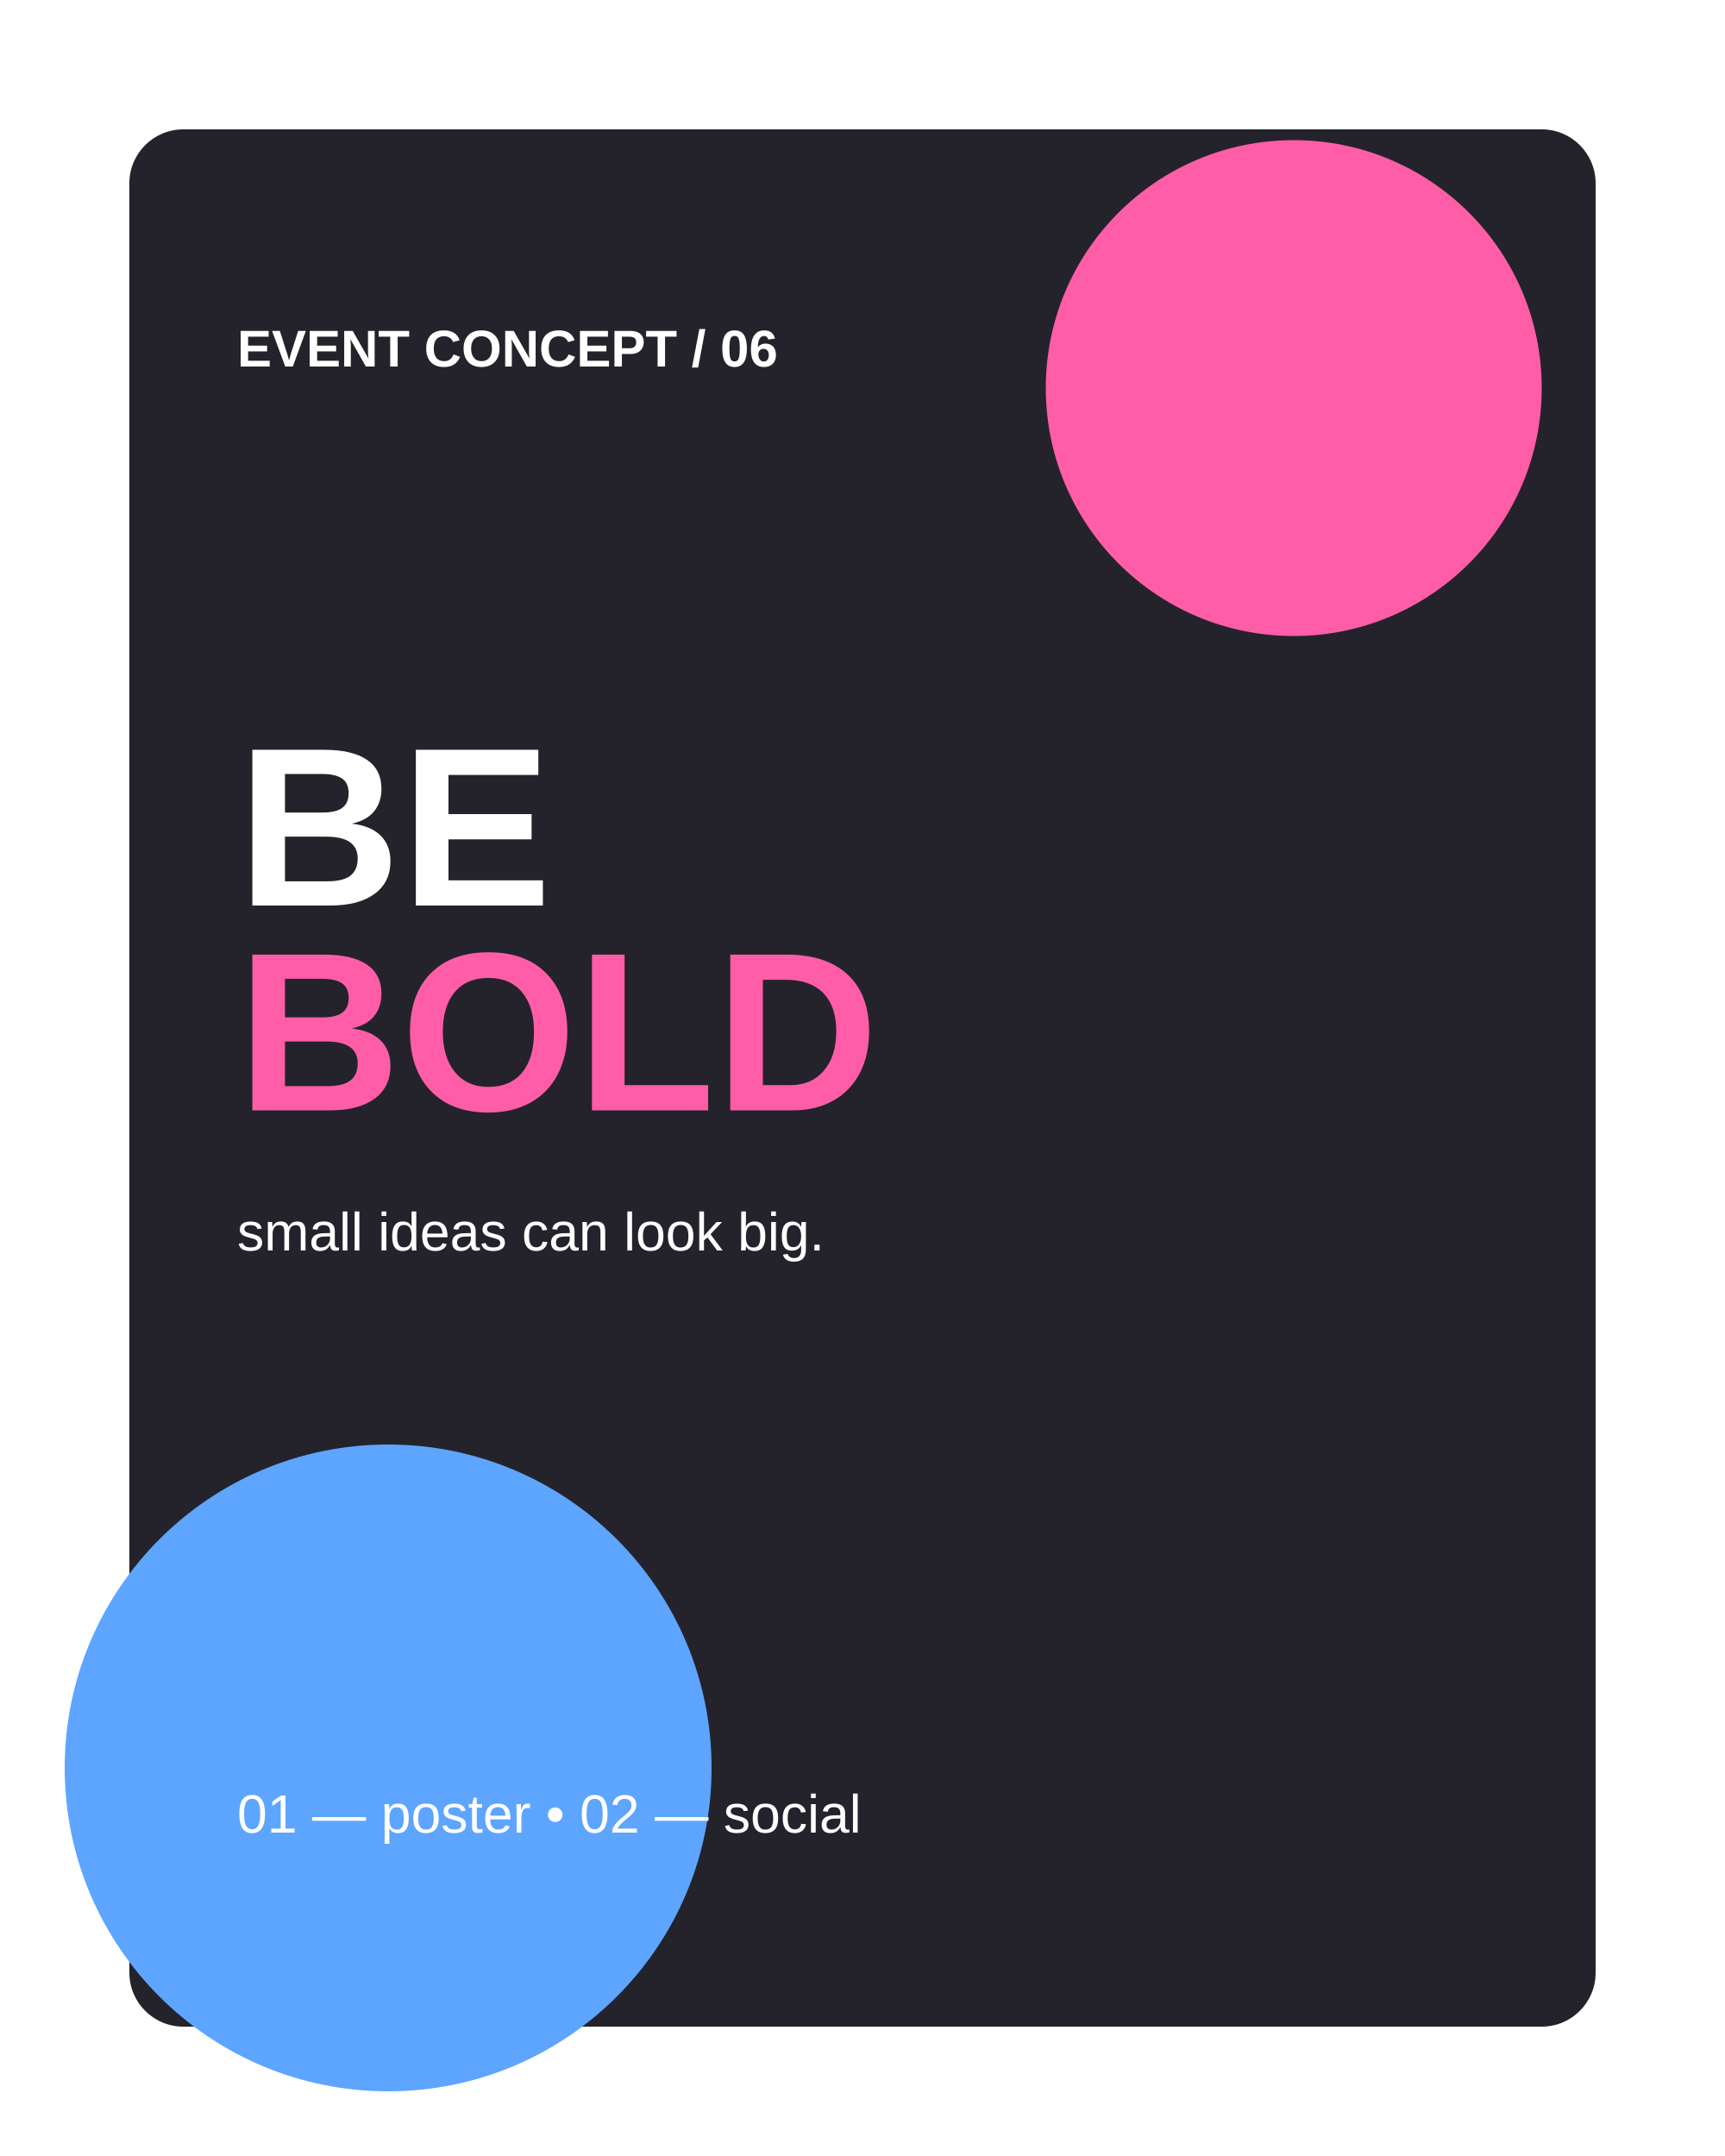
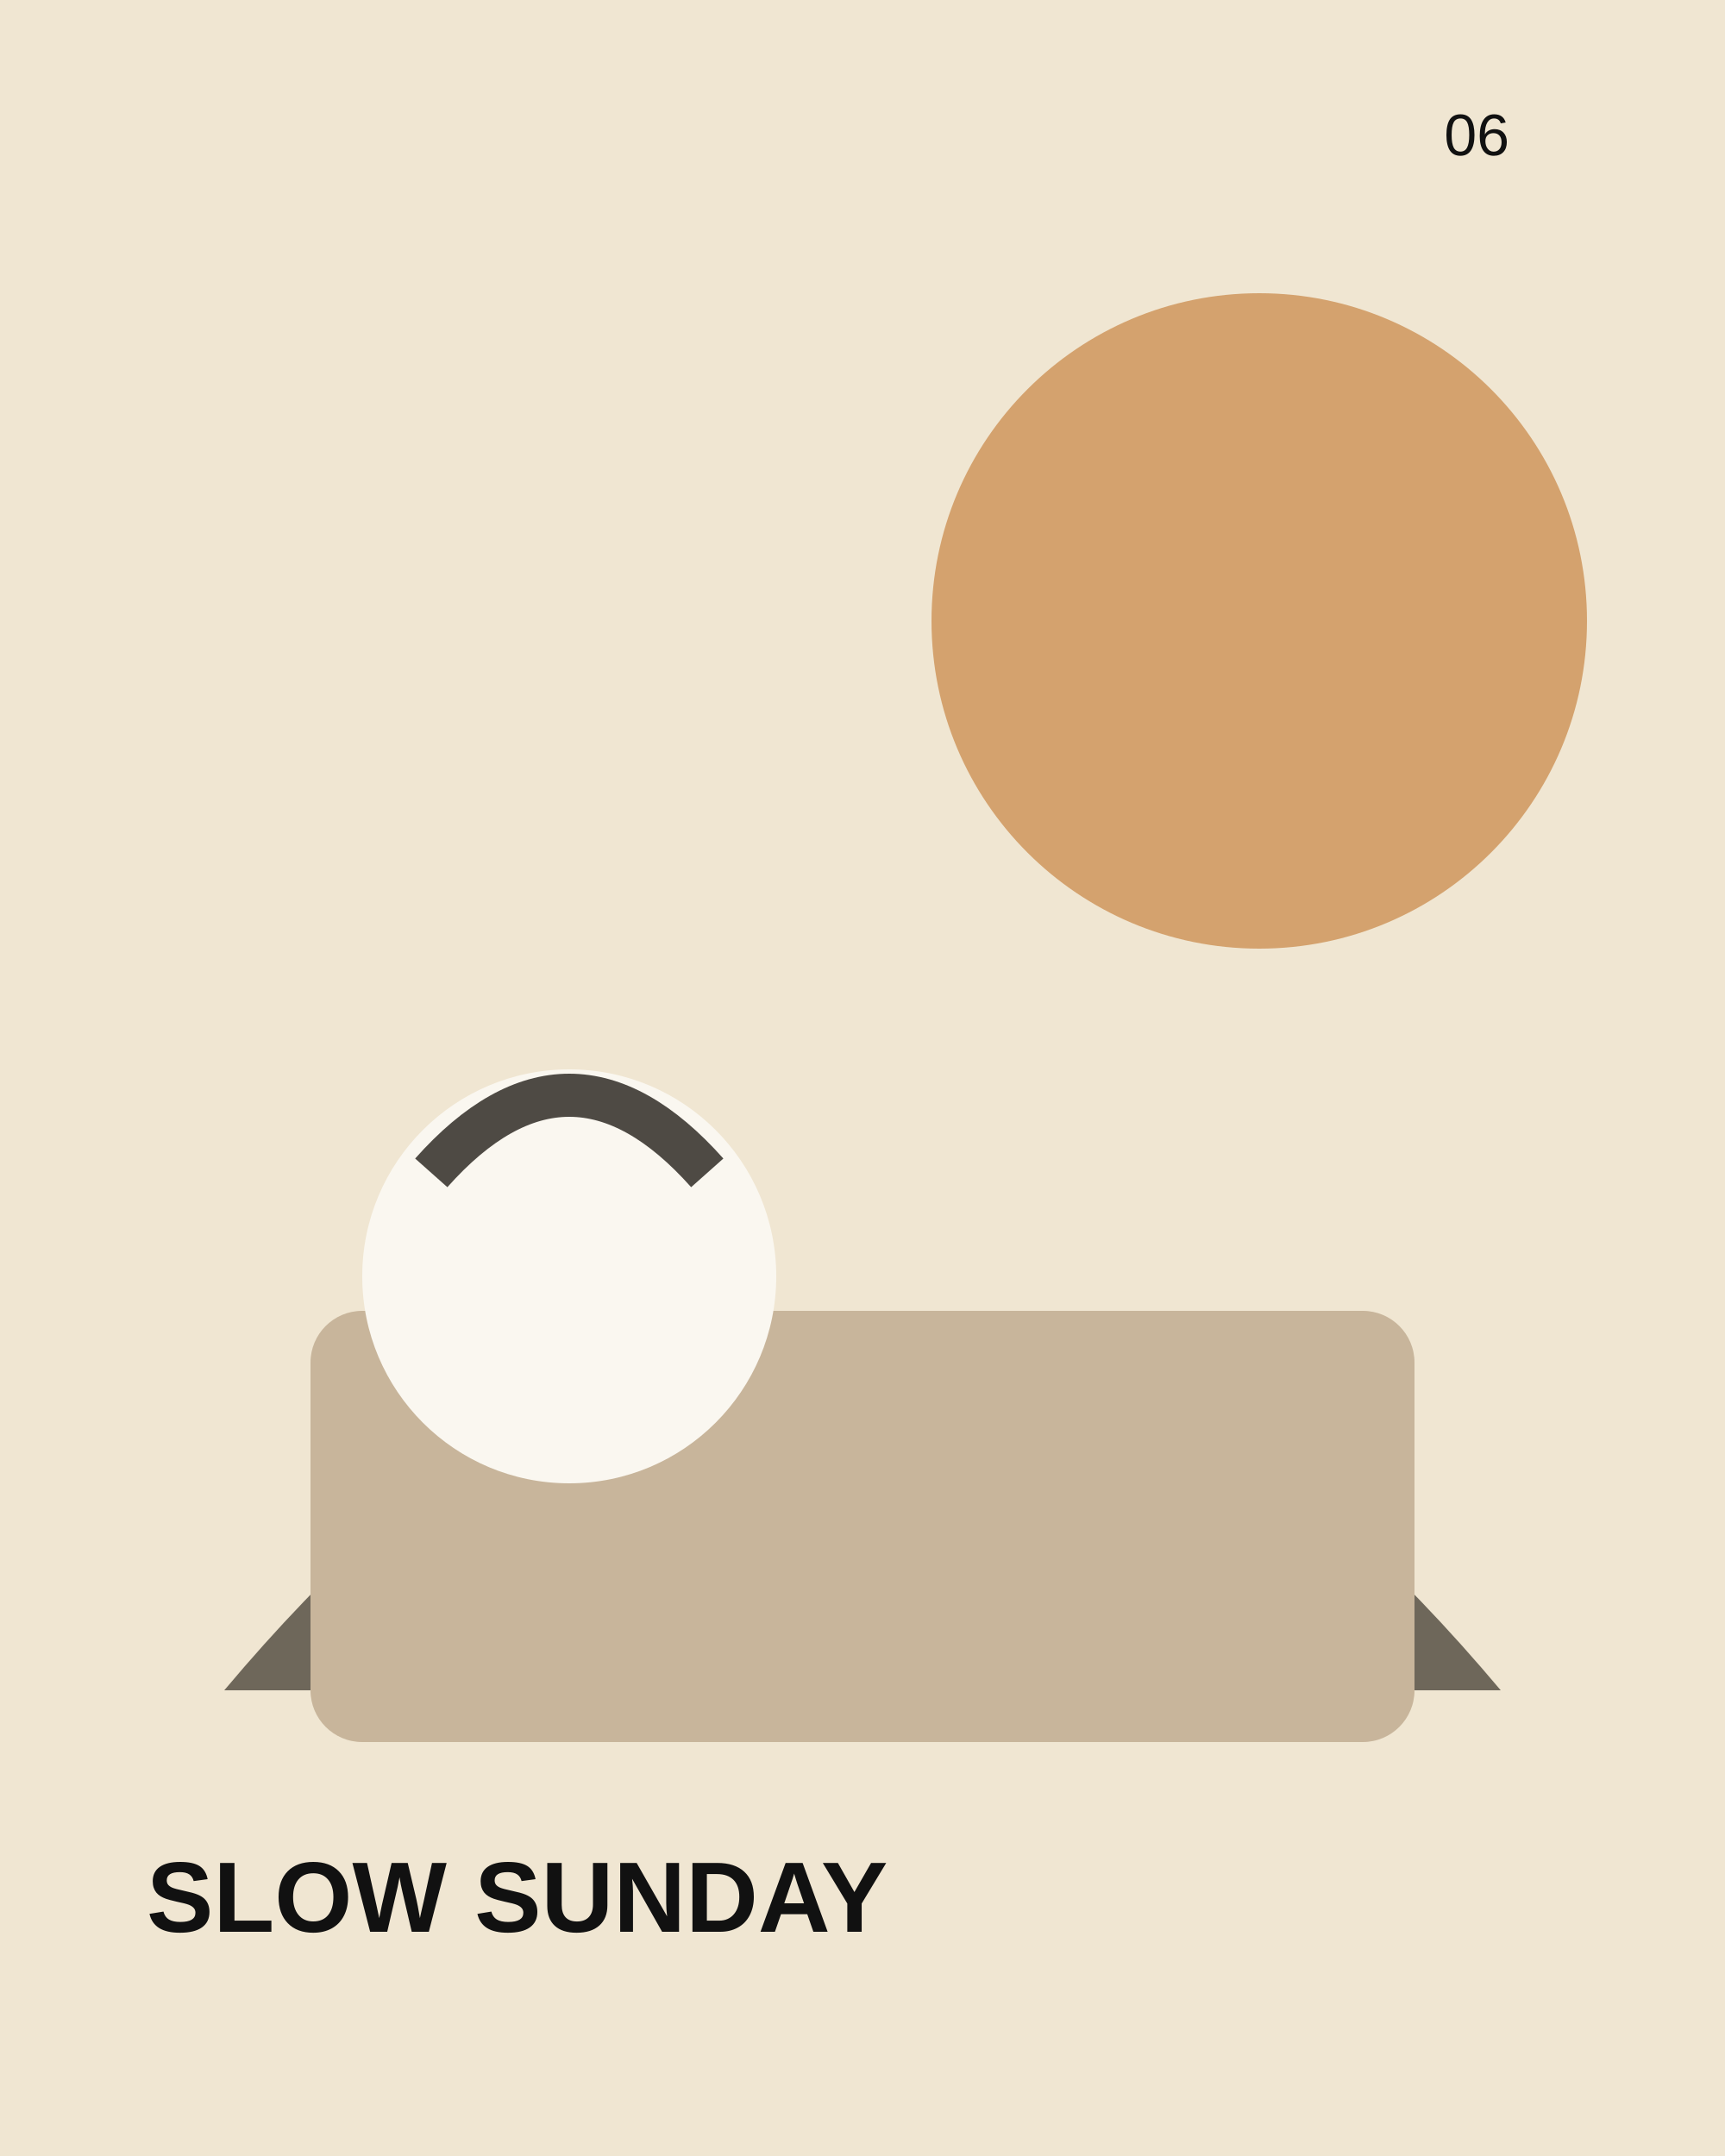
- <svg xmlns="http://www.w3.org/2000/svg" viewBox="0 0 800 1000">
-   <rect width="800" height="1000" fill="#fff" />
-   <rect x="60" y="60" width="680" height="880" rx="25" fill="#24232b" />
-   <circle cx="600" cy="180" r="115" fill="#ff5da8" />
-   <circle cx="180" cy="820" r="150" fill="#5da5ff" />
-   <text x="110" y="170" font-family="Arial" font-size="24" font-weight="700" fill="#fff">EVENT CONCEPT / 06</text>
-   <text x="110" y="420" font-family="Arial" font-size="105" font-weight="900" fill="#fff">BE</text>
-   <text x="110" y="515" font-family="Arial" font-size="105" font-weight="900" fill="#ff5da8">BOLD</text>
-   <text x="110" y="580" font-family="Arial" font-size="25" fill="#fff">small ideas can look big.</text>
-   <text x="110" y="850" font-family="Arial" font-size="25" fill="#fff">01 — poster • 02 — social</text>
+ <svg xmlns="http://www.w3.org/2000/svg" viewBox="0 0 1000 1250">
+   <rect width="1000" height="1250" fill="#f0e6d2" />
+   <circle cx="730" cy="360" r="190" fill="#d4a26e" />
+   <path d="M130 980 Q500 540 870 980" fill="#6e675a" />
+   <rect x="180" y="760" width="640" height="250" rx="30" fill="#c8b59b" />
+   <circle cx="330" cy="740" r="120" fill="#faf7f0" />
+   <path d="M250 680 Q330 590 410 680" fill="none" stroke="#4e4a44" stroke-width="25" />
+   <text x="85" y="1120" font-family="Arial, sans-serif" font-size="58" font-weight="700" fill="#111">SLOW SUNDAY</text>
+   <text x="875" y="90" text-anchor="end" font-family="Arial, sans-serif" font-size="34" fill="#111">06</text>
</svg>
